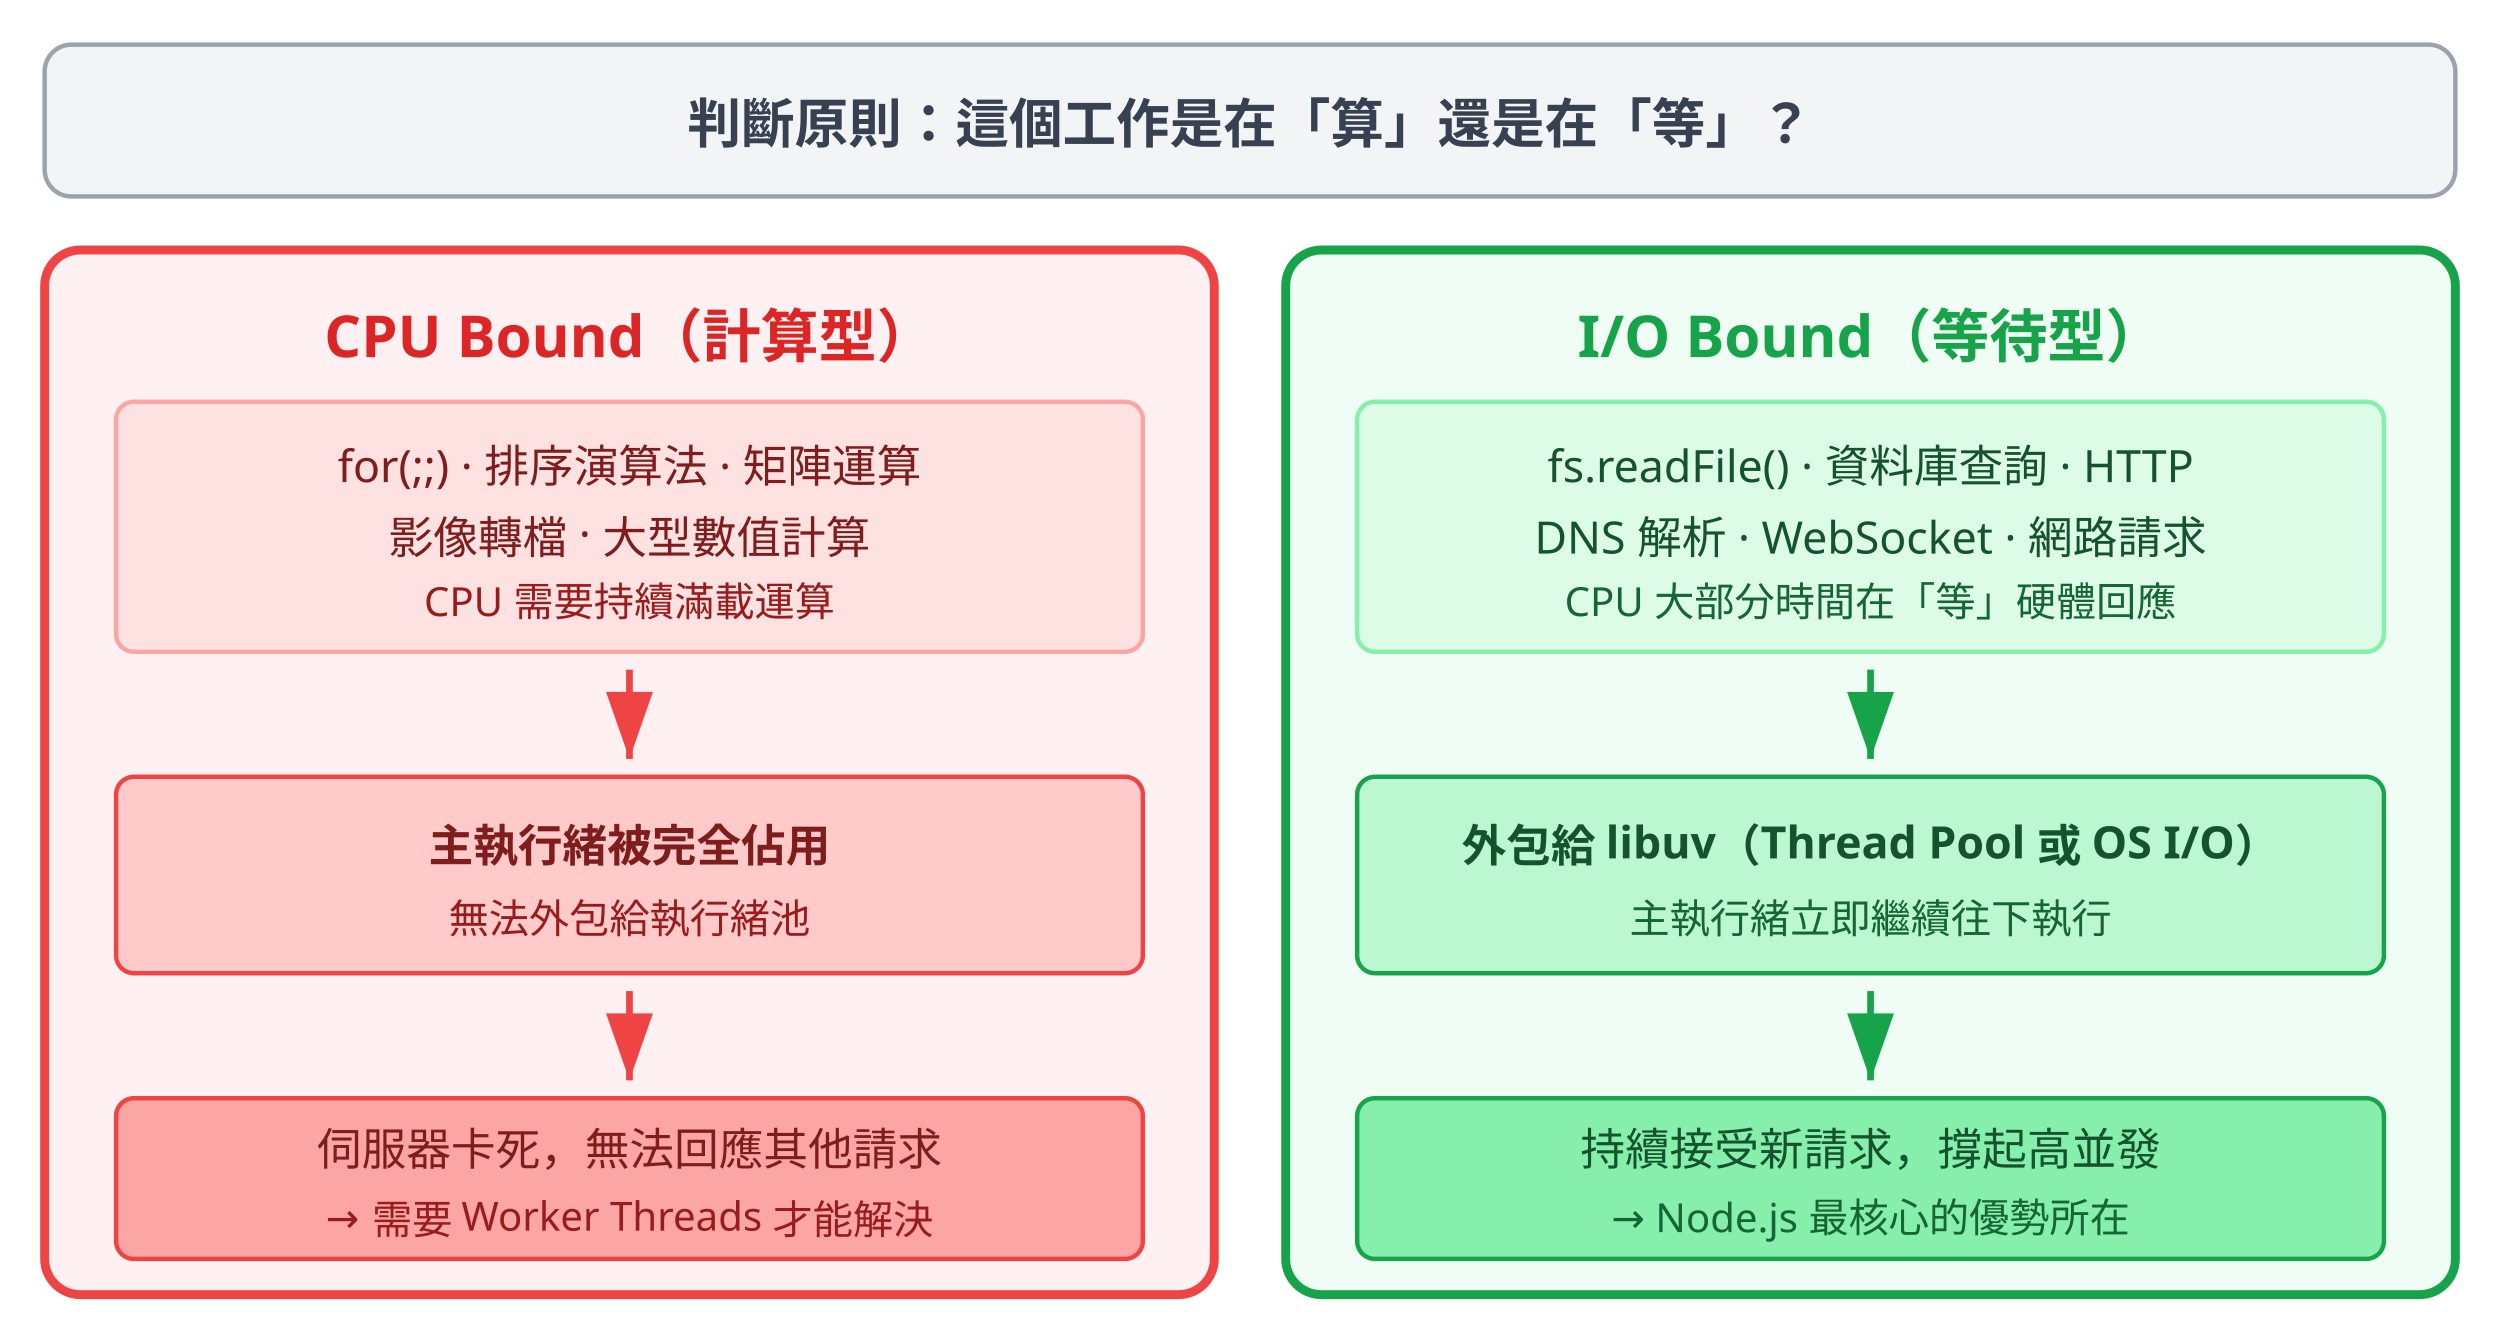
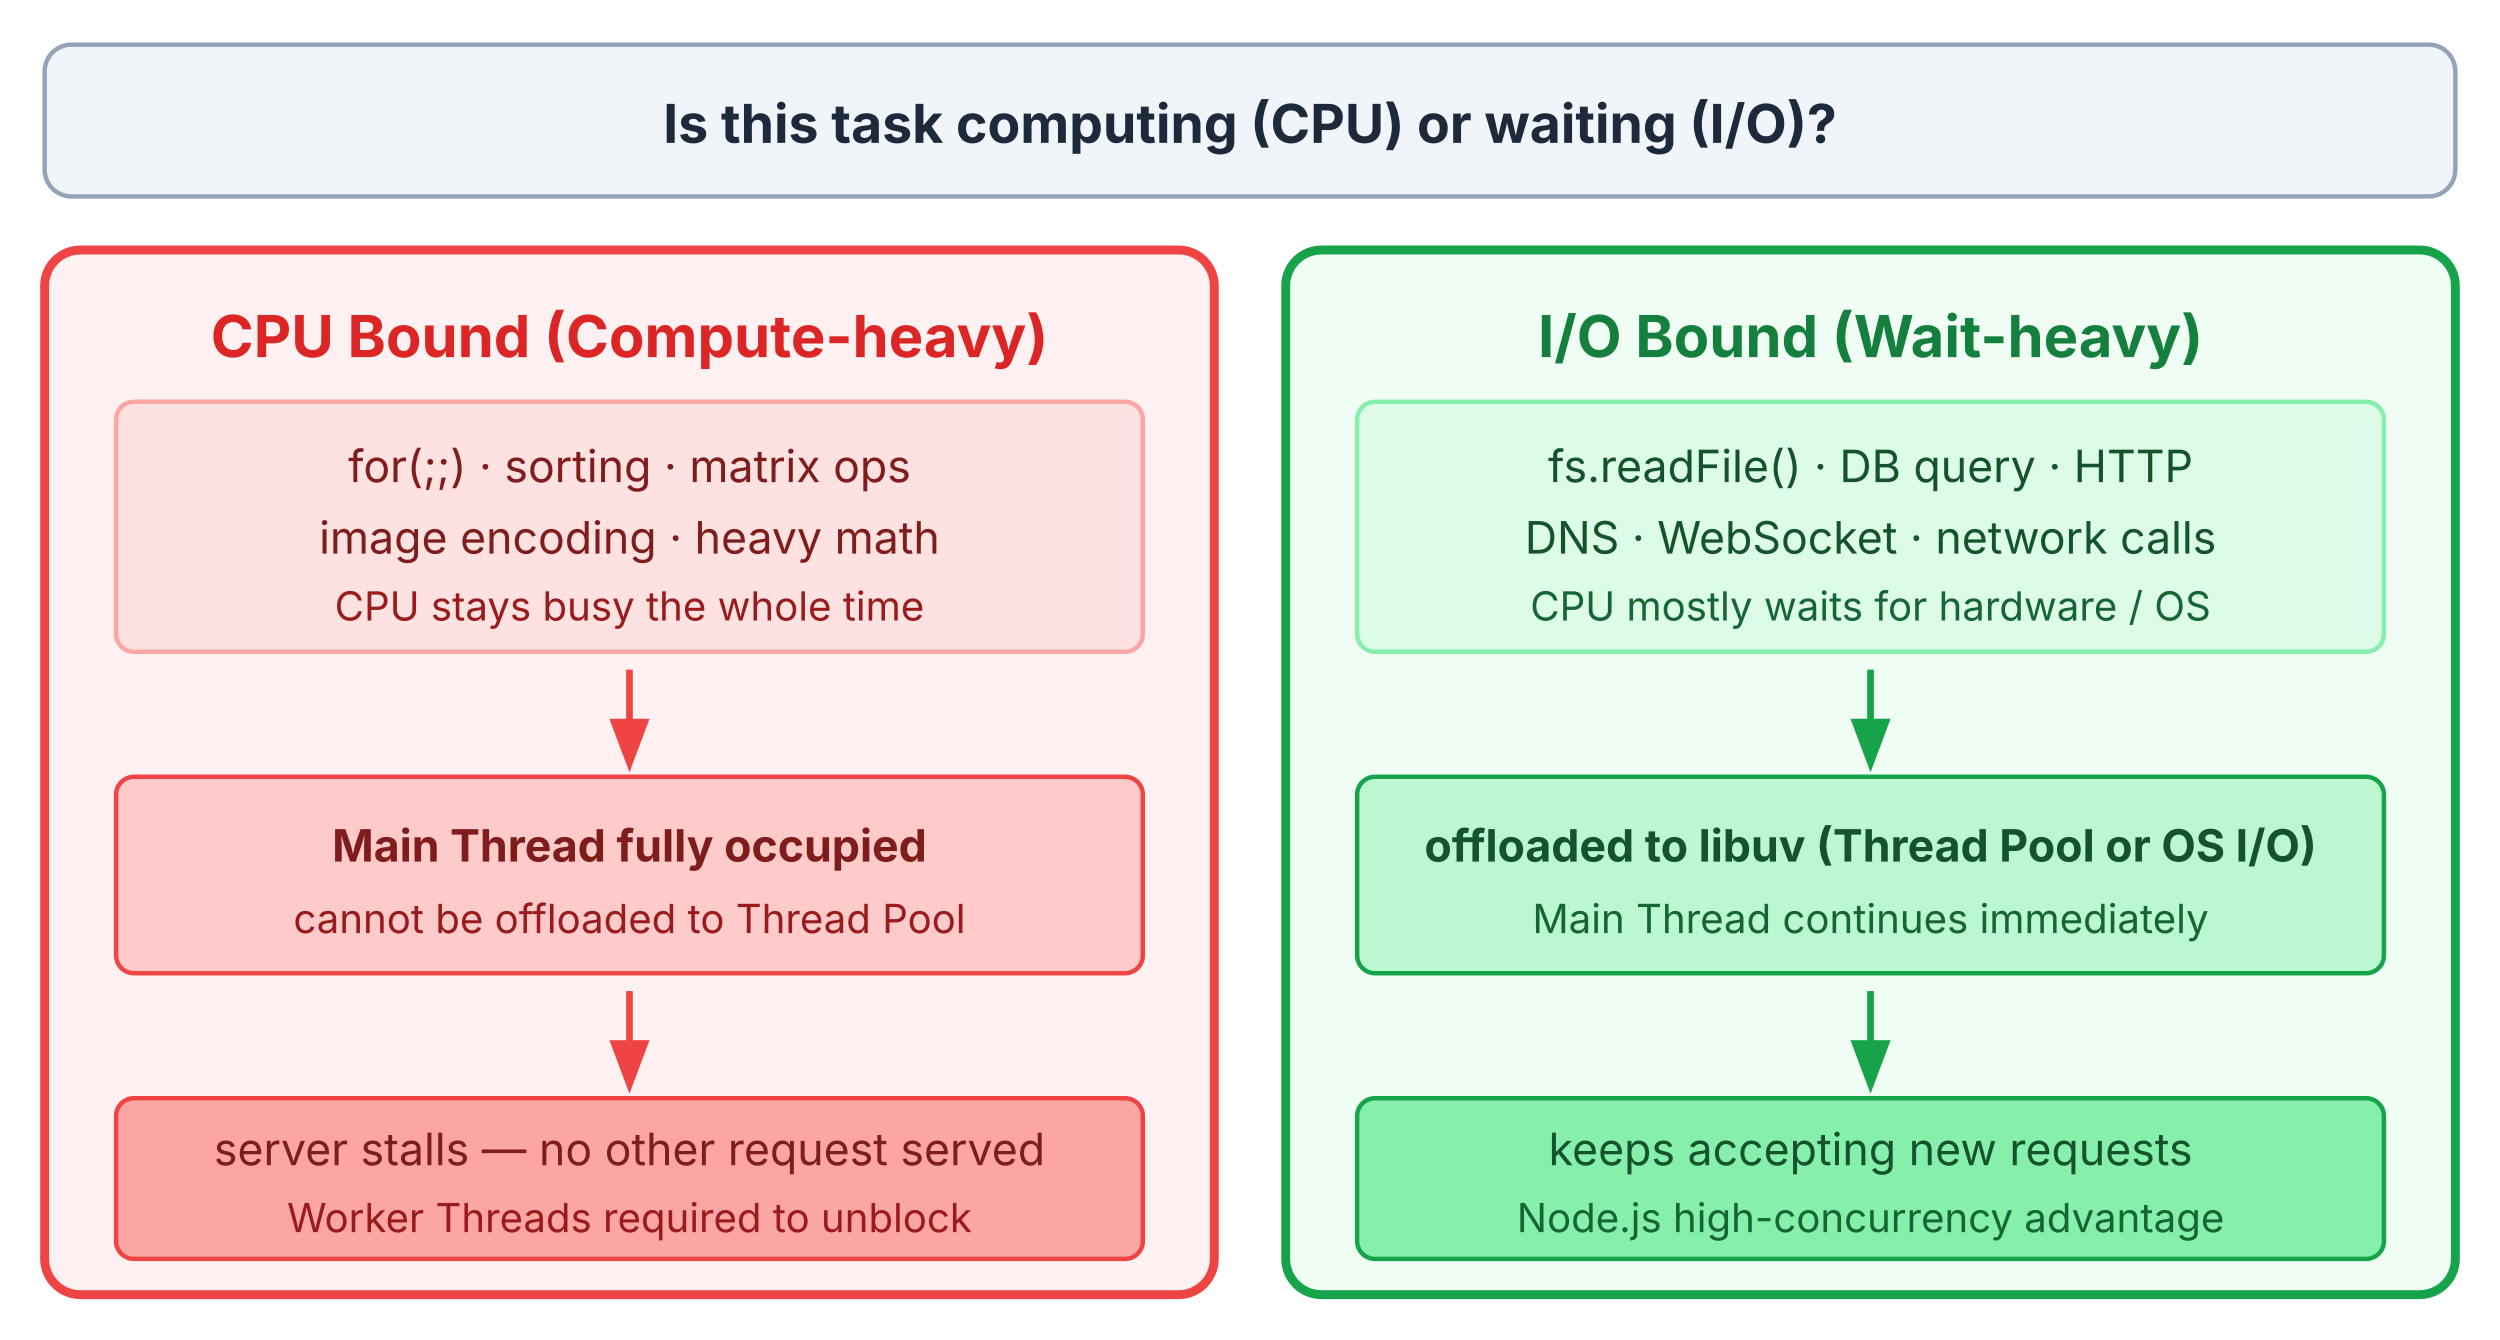
<svg xmlns="http://www.w3.org/2000/svg" viewBox="0 0 560 300" width="560" height="300">
  <defs>
-     <marker id="arr-red" markerWidth="10" markerHeight="7" refX="10" refY="3.5" orient="auto">
-       <polygon points="0 0, 10 3.5, 0 7" fill="#ef4444" />
+     <marker id="arr-red" markerWidth="8" markerHeight="8" refX="6" refY="3" orient="auto">
+       <path d="M0,0 L0,6 L8,3 z" fill="#ef4444" />
    </marker>
-     <marker id="arr-green" markerWidth="10" markerHeight="7" refX="10" refY="3.5" orient="auto">
-       <polygon points="0 0, 10 3.5, 0 7" fill="#16a34a" />
+     <marker id="arr-green" markerWidth="8" markerHeight="8" refX="6" refY="3" orient="auto">
+       <path d="M0,0 L0,6 L8,3 z" fill="#16a34a" />
    </marker>
  </defs>
-   <rect x="10" y="10" width="540" height="34" rx="6" fill="#f3f4f6" stroke="#9ca3af" stroke-width="1" />
-   <text x="280" y="32" font-family="sans-serif" font-size="12" font-weight="bold" text-anchor="middle" fill="#374151">判斷原則：這個工作是在「算」還是在「等」？</text>
+   <rect x="10" y="10" width="540" height="34" rx="6" fill="#f1f5f9" stroke="#94a3b8" stroke-width="1" />
+   <text x="280" y="32" font-family="system-ui, -apple-system, sans-serif" font-size="12" font-weight="bold" text-anchor="middle" fill="#1e293b">Is this task computing (CPU) or waiting (I/O)?</text>
  <rect x="10" y="56" width="262" height="234" rx="8" fill="#fff1f2" stroke="#ef4444" stroke-width="2" />
-   <text x="141" y="80" font-family="sans-serif" font-size="13" font-weight="bold" text-anchor="middle" fill="#dc2626">CPU Bound（計算型）</text>
+   <text x="141" y="80" font-family="system-ui, -apple-system, sans-serif" font-size="13" font-weight="bold" text-anchor="middle" fill="#dc2626">CPU Bound (Compute-heavy)</text>
  <rect x="26" y="90" width="230" height="56" rx="4" fill="#fee2e2" stroke="#fca5a5" stroke-width="1" />
-   <text x="141" y="108" font-family="sans-serif" font-size="10" text-anchor="middle" fill="#7f1d1d">for(;;)  · 排序演算法  · 矩陣運算</text>
-   <text x="141" y="124" font-family="sans-serif" font-size="10" text-anchor="middle" fill="#7f1d1d">影像轉檔  · 大型數值計算</text>
-   <text x="141" y="138" font-family="sans-serif" font-size="9" text-anchor="middle" fill="#991b1b">CPU 需要持續滿載運算</text>
+   <text x="141" y="108" font-family="system-ui, -apple-system, sans-serif" font-size="10" text-anchor="middle" fill="#7f1d1d">for(;;)  ·  sorting  ·  matrix ops</text>
+   <text x="141" y="124" font-family="system-ui, -apple-system, sans-serif" font-size="10" text-anchor="middle" fill="#7f1d1d">image encoding  ·  heavy math</text>
+   <text x="141" y="139" font-family="system-ui, -apple-system, sans-serif" font-size="9" text-anchor="middle" fill="#991b1b">CPU stays busy the whole time</text>
  <line x1="141" y1="150" x2="141" y2="170" stroke="#ef4444" stroke-width="1.5" marker-end="url(#arr-red)" />
  <rect x="26" y="174" width="230" height="44" rx="4" fill="#fecaca" stroke="#ef4444" stroke-width="1" />
-   <text x="141" y="193" font-family="sans-serif" font-size="10" font-weight="bold" text-anchor="middle" fill="#7f1d1d">主執行緒被完全佔用</text>
-   <text x="141" y="209" font-family="sans-serif" font-size="9" text-anchor="middle" fill="#991b1b">無法外包給執行緒池</text>
+   <text x="141" y="193" font-family="system-ui, -apple-system, sans-serif" font-size="10" font-weight="bold" text-anchor="middle" fill="#7f1d1d">Main Thread fully occupied</text>
+   <text x="141" y="209" font-family="system-ui, -apple-system, sans-serif" font-size="9" text-anchor="middle" fill="#991b1b">cannot be offloaded to Thread Pool</text>
  <line x1="141" y1="222" x2="141" y2="242" stroke="#ef4444" stroke-width="1.5" marker-end="url(#arr-red)" />
  <rect x="26" y="246" width="230" height="36" rx="4" fill="#fca5a5" stroke="#ef4444" stroke-width="1" />
-   <text x="141" y="261" font-family="sans-serif" font-size="10" text-anchor="middle" fill="#7f1d1d">伺服器卡死，無法回應其他請求</text>
-   <text x="141" y="276" font-family="sans-serif" font-size="9" text-anchor="middle" fill="#991b1b">→ 需要 Worker Threads 才能解決</text>
+   <text x="141" y="261" font-family="system-ui, -apple-system, sans-serif" font-size="10" text-anchor="middle" fill="#7f1d1d">server stalls — no other request served</text>
+   <text x="141" y="276" font-family="system-ui, -apple-system, sans-serif" font-size="9" text-anchor="middle" fill="#991b1b">Worker Threads required to unblock</text>
  <rect x="288" y="56" width="262" height="234" rx="8" fill="#f0fdf4" stroke="#16a34a" stroke-width="2" />
-   <text x="419" y="80" font-family="sans-serif" font-size="13" font-weight="bold" text-anchor="middle" fill="#16a34a">I/O Bound（等待型）</text>
+   <text x="419" y="80" font-family="system-ui, -apple-system, sans-serif" font-size="13" font-weight="bold" text-anchor="middle" fill="#15803d">I/O Bound (Wait-heavy)</text>
  <rect x="304" y="90" width="230" height="56" rx="4" fill="#dcfce7" stroke="#86efac" stroke-width="1" />
-   <text x="419" y="108" font-family="sans-serif" font-size="10" text-anchor="middle" fill="#14532d">fs.readFile()  · 資料庫查詢  · HTTP</text>
-   <text x="419" y="124" font-family="sans-serif" font-size="10" text-anchor="middle" fill="#14532d">DNS 解析  · WebSocket  · 網路請求</text>
-   <text x="419" y="138" font-family="sans-serif" font-size="9" text-anchor="middle" fill="#166534">CPU 大部分時間在「等」硬體回應</text>
+   <text x="419" y="108" font-family="system-ui, -apple-system, sans-serif" font-size="10" text-anchor="middle" fill="#14532d">fs.readFile()  ·  DB query  ·  HTTP</text>
+   <text x="419" y="124" font-family="system-ui, -apple-system, sans-serif" font-size="10" text-anchor="middle" fill="#14532d">DNS  ·  WebSocket  ·  network calls</text>
+   <text x="419" y="139" font-family="system-ui, -apple-system, sans-serif" font-size="9" text-anchor="middle" fill="#166534">CPU mostly waits for hardware / OS</text>
  <line x1="419" y1="150" x2="419" y2="170" stroke="#16a34a" stroke-width="1.5" marker-end="url(#arr-green)" />
  <rect x="304" y="174" width="230" height="44" rx="4" fill="#bbf7d0" stroke="#16a34a" stroke-width="1" />
-   <text x="419" y="193" font-family="sans-serif" font-size="10" font-weight="bold" text-anchor="middle" fill="#14532d">外包給 libuv（Thread Pool 或 OS I/O）</text>
-   <text x="419" y="209" font-family="sans-serif" font-size="9" text-anchor="middle" fill="#166534">主執行緒立即繼續往下執行</text>
+   <text x="419" y="193" font-family="system-ui, -apple-system, sans-serif" font-size="10" font-weight="bold" text-anchor="middle" fill="#14532d">offloaded to libuv (Thread Pool or OS I/O)</text>
+   <text x="419" y="209" font-family="system-ui, -apple-system, sans-serif" font-size="9" text-anchor="middle" fill="#166534">Main Thread continues immediately</text>
  <line x1="419" y1="222" x2="419" y2="242" stroke="#16a34a" stroke-width="1.5" marker-end="url(#arr-green)" />
  <rect x="304" y="246" width="230" height="36" rx="4" fill="#86efac" stroke="#16a34a" stroke-width="1" />
-   <text x="419" y="261" font-family="sans-serif" font-size="10" text-anchor="middle" fill="#14532d">持續接受新請求，撐起高並發</text>
-   <text x="419" y="276" font-family="sans-serif" font-size="9" text-anchor="middle" fill="#166534">→ Node.js 最核心的優勢所在</text>
+   <text x="419" y="261" font-family="system-ui, -apple-system, sans-serif" font-size="10" text-anchor="middle" fill="#14532d">keeps accepting new requests</text>
+   <text x="419" y="276" font-family="system-ui, -apple-system, sans-serif" font-size="9" text-anchor="middle" fill="#166534">Node.js high-concurrency advantage</text>
</svg>
